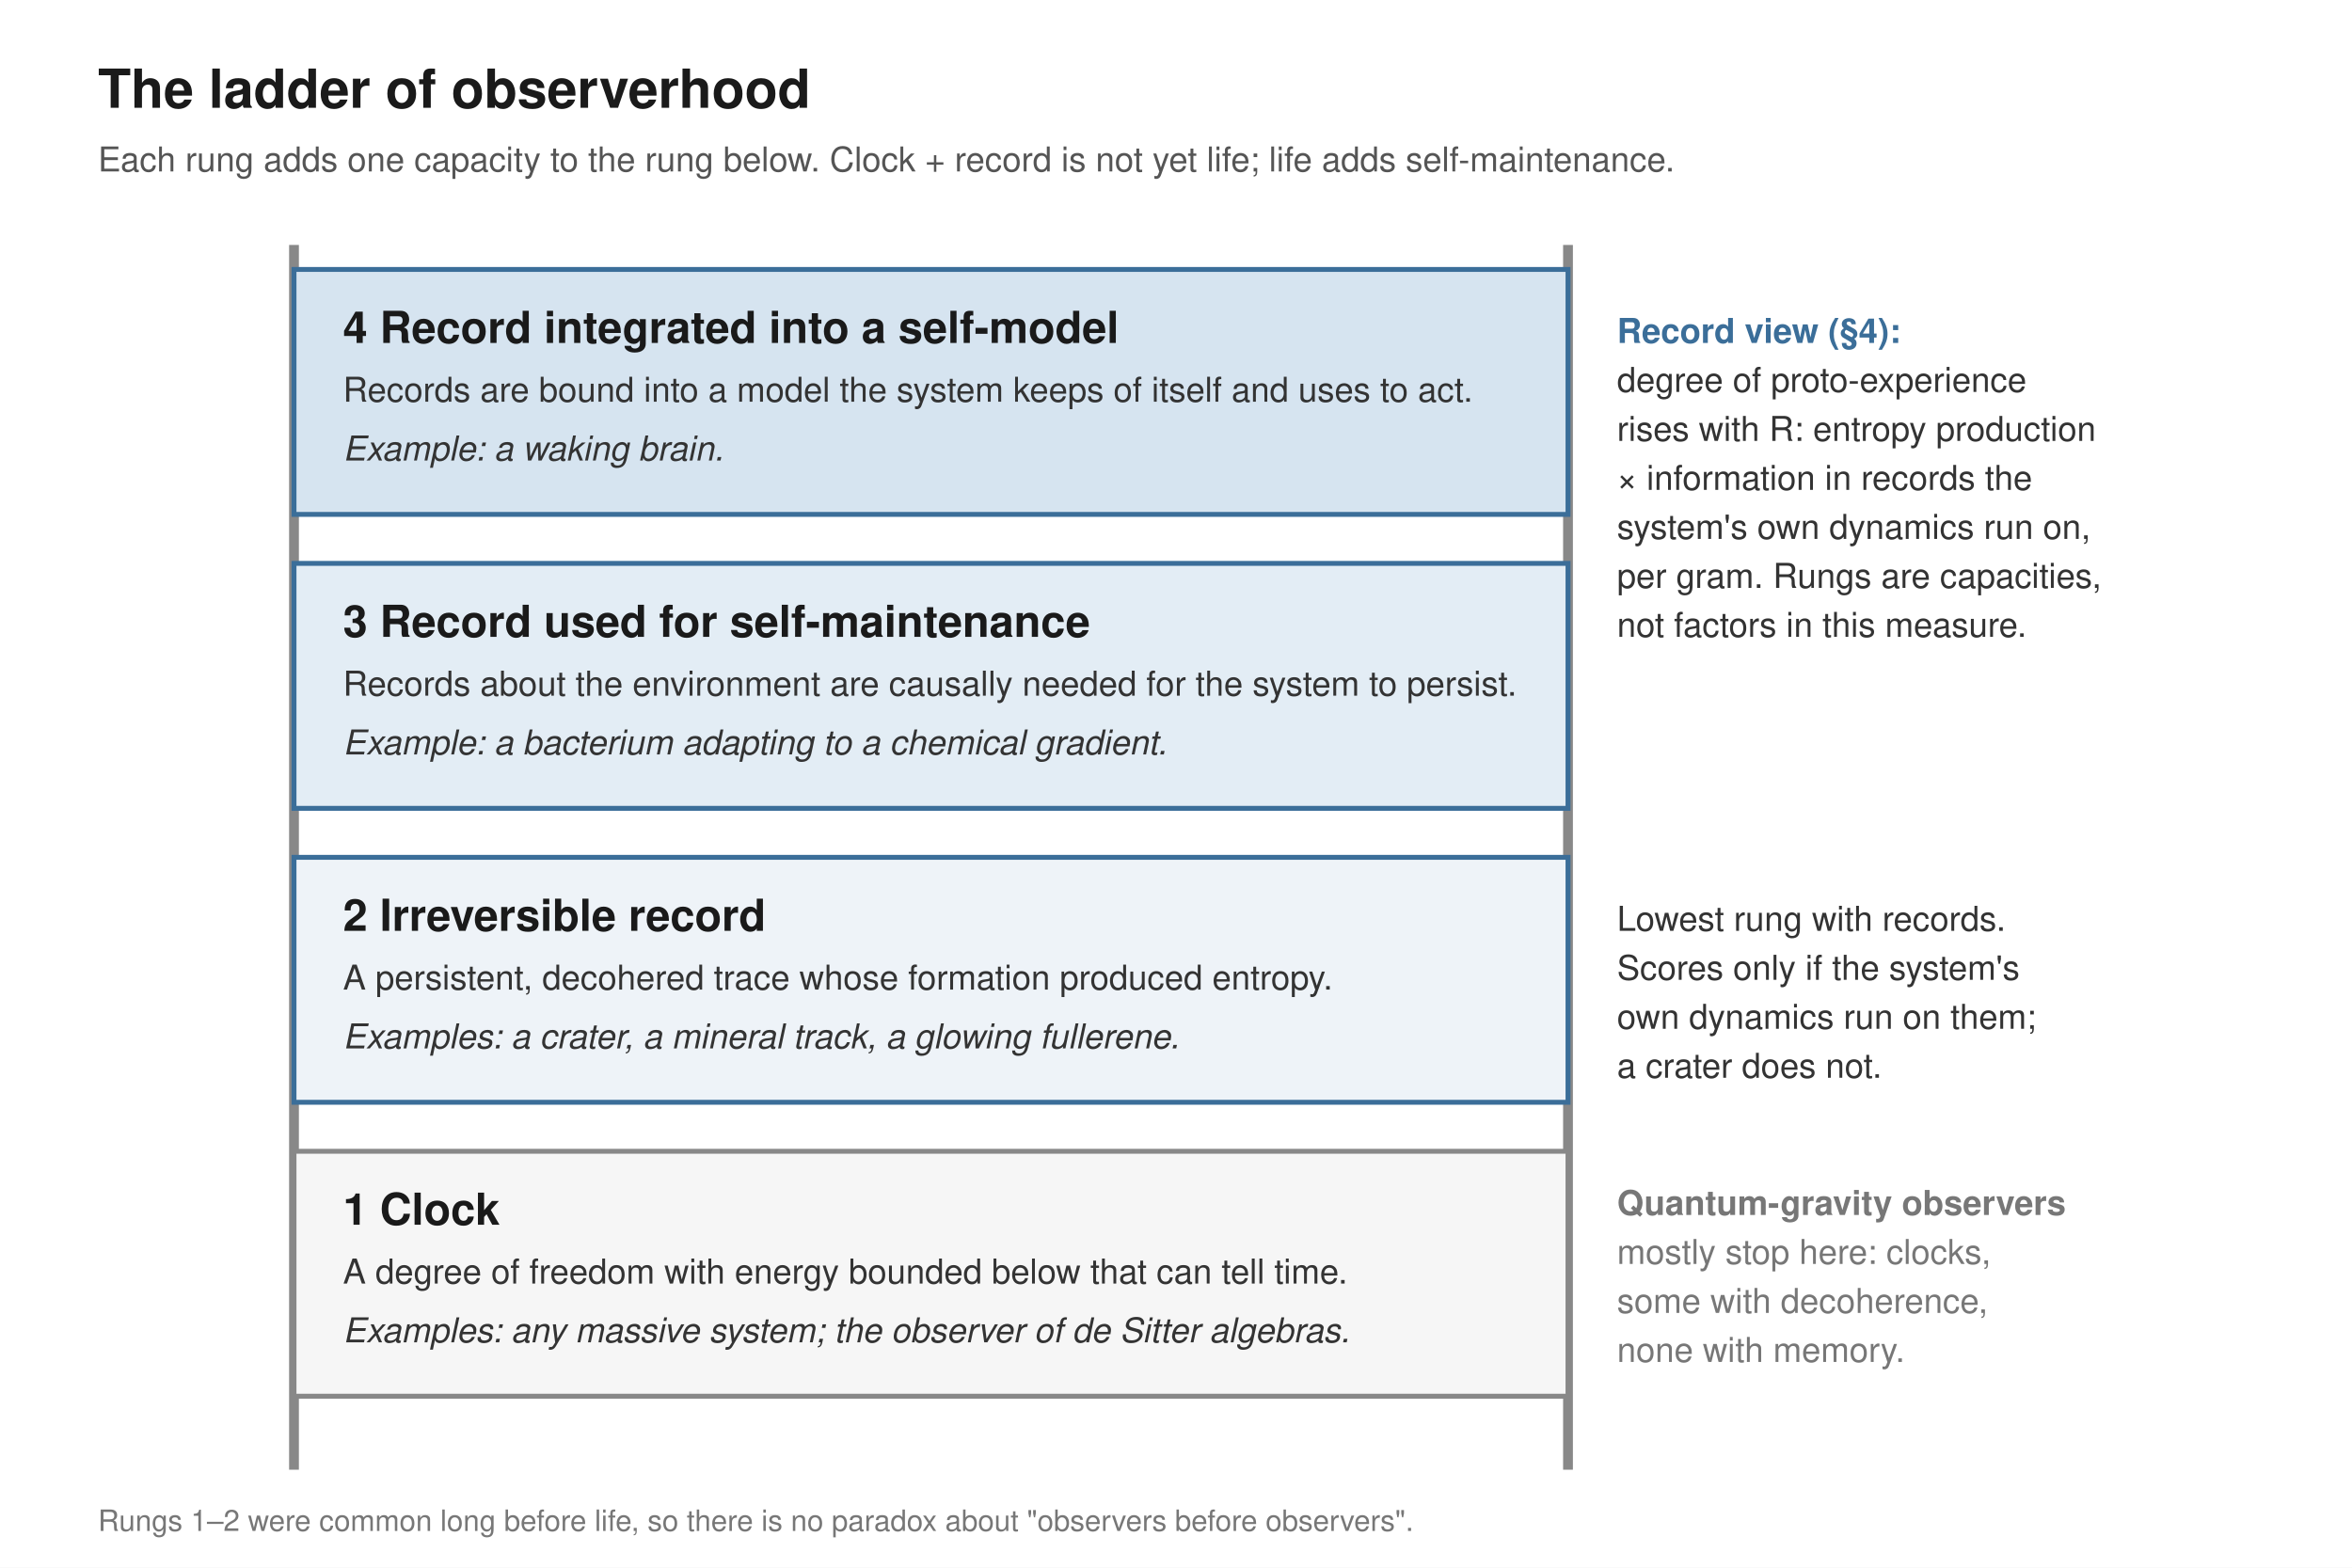
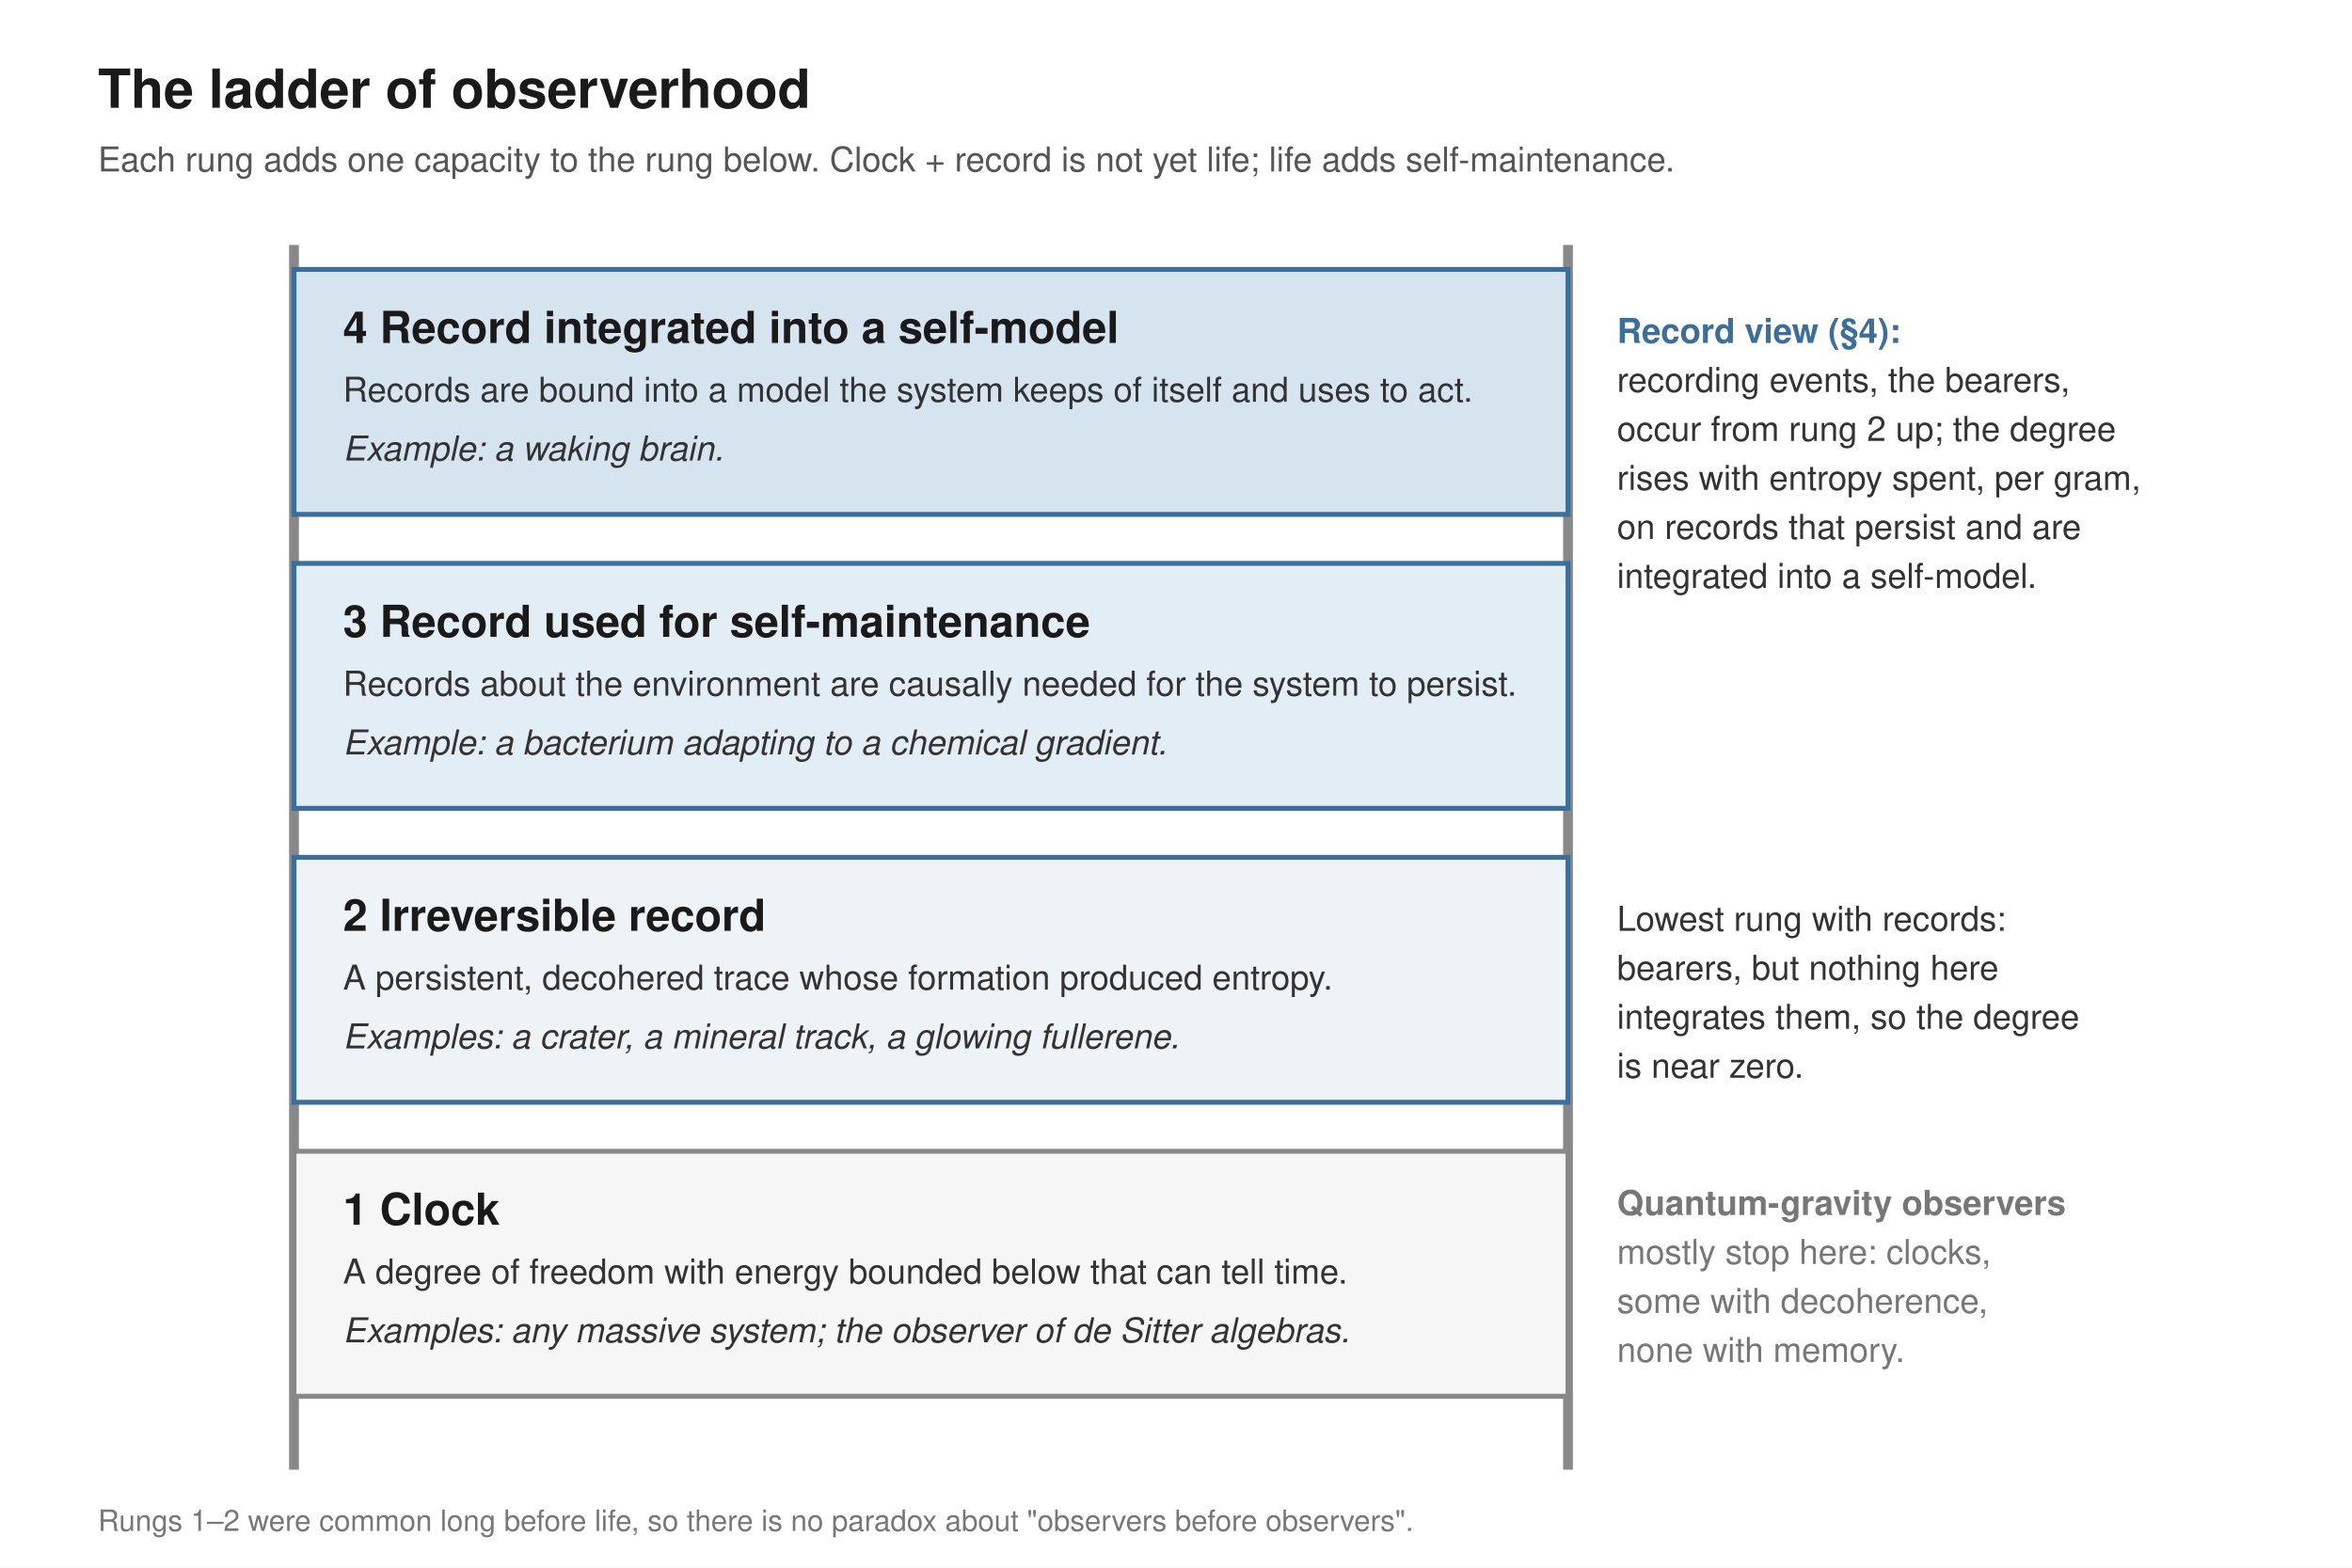
<svg xmlns="http://www.w3.org/2000/svg" width="960" height="640" viewBox="0 0 960 640" font-family="Helvetica, Arial, sans-serif">
  <rect width="960" height="640" fill="#ffffff" />
  <text x="40" y="44" font-size="22" font-weight="bold" fill="#1a1a1a">The ladder of observerhood</text>
  <text x="40" y="70" font-size="14" fill="#555555">Each rung adds one capacity to the rung below. Clock + record is not yet life; life adds self-maintenance.</text>
  <line x1="120" y1="100" x2="120" y2="600" stroke="#888888" stroke-width="4" />
  <line x1="640" y1="100" x2="640" y2="600" stroke="#888888" stroke-width="4" />
  <rect x="120" y="110" width="520" height="100" fill="#d6e4f0" stroke="#3b6e99" stroke-width="2" />
  <text x="140" y="140" font-size="18" font-weight="bold" fill="#1a1a1a">4  Record integrated into a self-model</text>
  <text x="140" y="164" font-size="14" fill="#333333">Records are bound into a model the system keeps of itself and uses to act.</text>
  <text x="140" y="188" font-size="14" font-style="italic" fill="#333333">Example: a waking brain.</text>
  <rect x="120" y="230" width="520" height="100" fill="#e3edf5" stroke="#3b6e99" stroke-width="2" />
  <text x="140" y="260" font-size="18" font-weight="bold" fill="#1a1a1a">3  Record used for self-maintenance</text>
  <text x="140" y="284" font-size="14" fill="#333333">Records about the environment are causally needed for the system to persist.</text>
  <text x="140" y="308" font-size="14" font-style="italic" fill="#333333">Example: a bacterium adapting to a chemical gradient.</text>
  <rect x="120" y="350" width="520" height="100" fill="#eef3f8" stroke="#3b6e99" stroke-width="2" />
  <text x="140" y="380" font-size="18" font-weight="bold" fill="#1a1a1a">2  Irreversible record</text>
  <text x="140" y="404" font-size="14" fill="#333333">A persistent, decohered trace whose formation produced entropy.</text>
  <text x="140" y="428" font-size="14" font-style="italic" fill="#333333">Examples: a crater, a mineral track, a glowing fullerene.</text>
  <rect x="120" y="470" width="520" height="100" fill="#f6f6f6" stroke="#888888" stroke-width="2" />
  <text x="140" y="500" font-size="18" font-weight="bold" fill="#1a1a1a">1  Clock</text>
  <text x="140" y="524" font-size="14" fill="#333333">A degree of freedom with energy bounded below that can tell time.</text>
  <text x="140" y="548" font-size="14" font-style="italic" fill="#333333">Examples: any massive system; the observer of de Sitter algebras.</text>
  <text x="660" y="140" font-size="14" font-weight="bold" fill="#3b6e99">Record view (§4):</text>
-   <text x="660" y="160" font-size="14" fill="#333333">degree of proto-experience</text>
-   <text x="660" y="180" font-size="14" fill="#333333">rises with R: entropy production</text>
-   <text x="660" y="200" font-size="14" fill="#333333">× information in records the</text>
-   <text x="660" y="220" font-size="14" fill="#333333">system's own dynamics run on,</text>
-   <text x="660" y="240" font-size="14" fill="#333333">per gram. Rungs are capacities,</text>
-   <text x="660" y="260" font-size="14" fill="#333333">not factors in this measure.</text>
-   <text x="660" y="380" font-size="14" fill="#333333">Lowest rung with records.</text>
-   <text x="660" y="400" font-size="14" fill="#333333">Scores only if the system's</text>
-   <text x="660" y="420" font-size="14" fill="#333333">own dynamics run on them;</text>
-   <text x="660" y="440" font-size="14" fill="#333333">a crater does not.</text>
+   <text x="660" y="160" font-size="14" fill="#333333">recording events, the bearers,</text>
+   <text x="660" y="180" font-size="14" fill="#333333">occur from rung 2 up; the degree</text>
+   <text x="660" y="200" font-size="14" fill="#333333">rises with entropy spent, per gram,</text>
+   <text x="660" y="220" font-size="14" fill="#333333">on records that persist and are</text>
+   <text x="660" y="240" font-size="14" fill="#333333">integrated into a self-model.</text>
+   <text x="660" y="380" font-size="14" fill="#333333">Lowest rung with records:</text>
+   <text x="660" y="400" font-size="14" fill="#333333">bearers, but nothing here</text>
+   <text x="660" y="420" font-size="14" fill="#333333">integrates them, so the degree</text>
+   <text x="660" y="440" font-size="14" fill="#333333">is near zero.</text>
  <text x="660" y="496" font-size="14" font-weight="bold" fill="#777777">Quantum-gravity observers</text>
  <text x="660" y="516" font-size="14" fill="#777777">mostly stop here: clocks,</text>
  <text x="660" y="536" font-size="14" fill="#777777">some with decoherence,</text>
  <text x="660" y="556" font-size="14" fill="#777777">none with memory.</text>
  <text x="40" y="625" font-size="12" fill="#777777">Rungs 1–2 were common long before life, so there is no paradox about "observers before observers".</text>
</svg>
